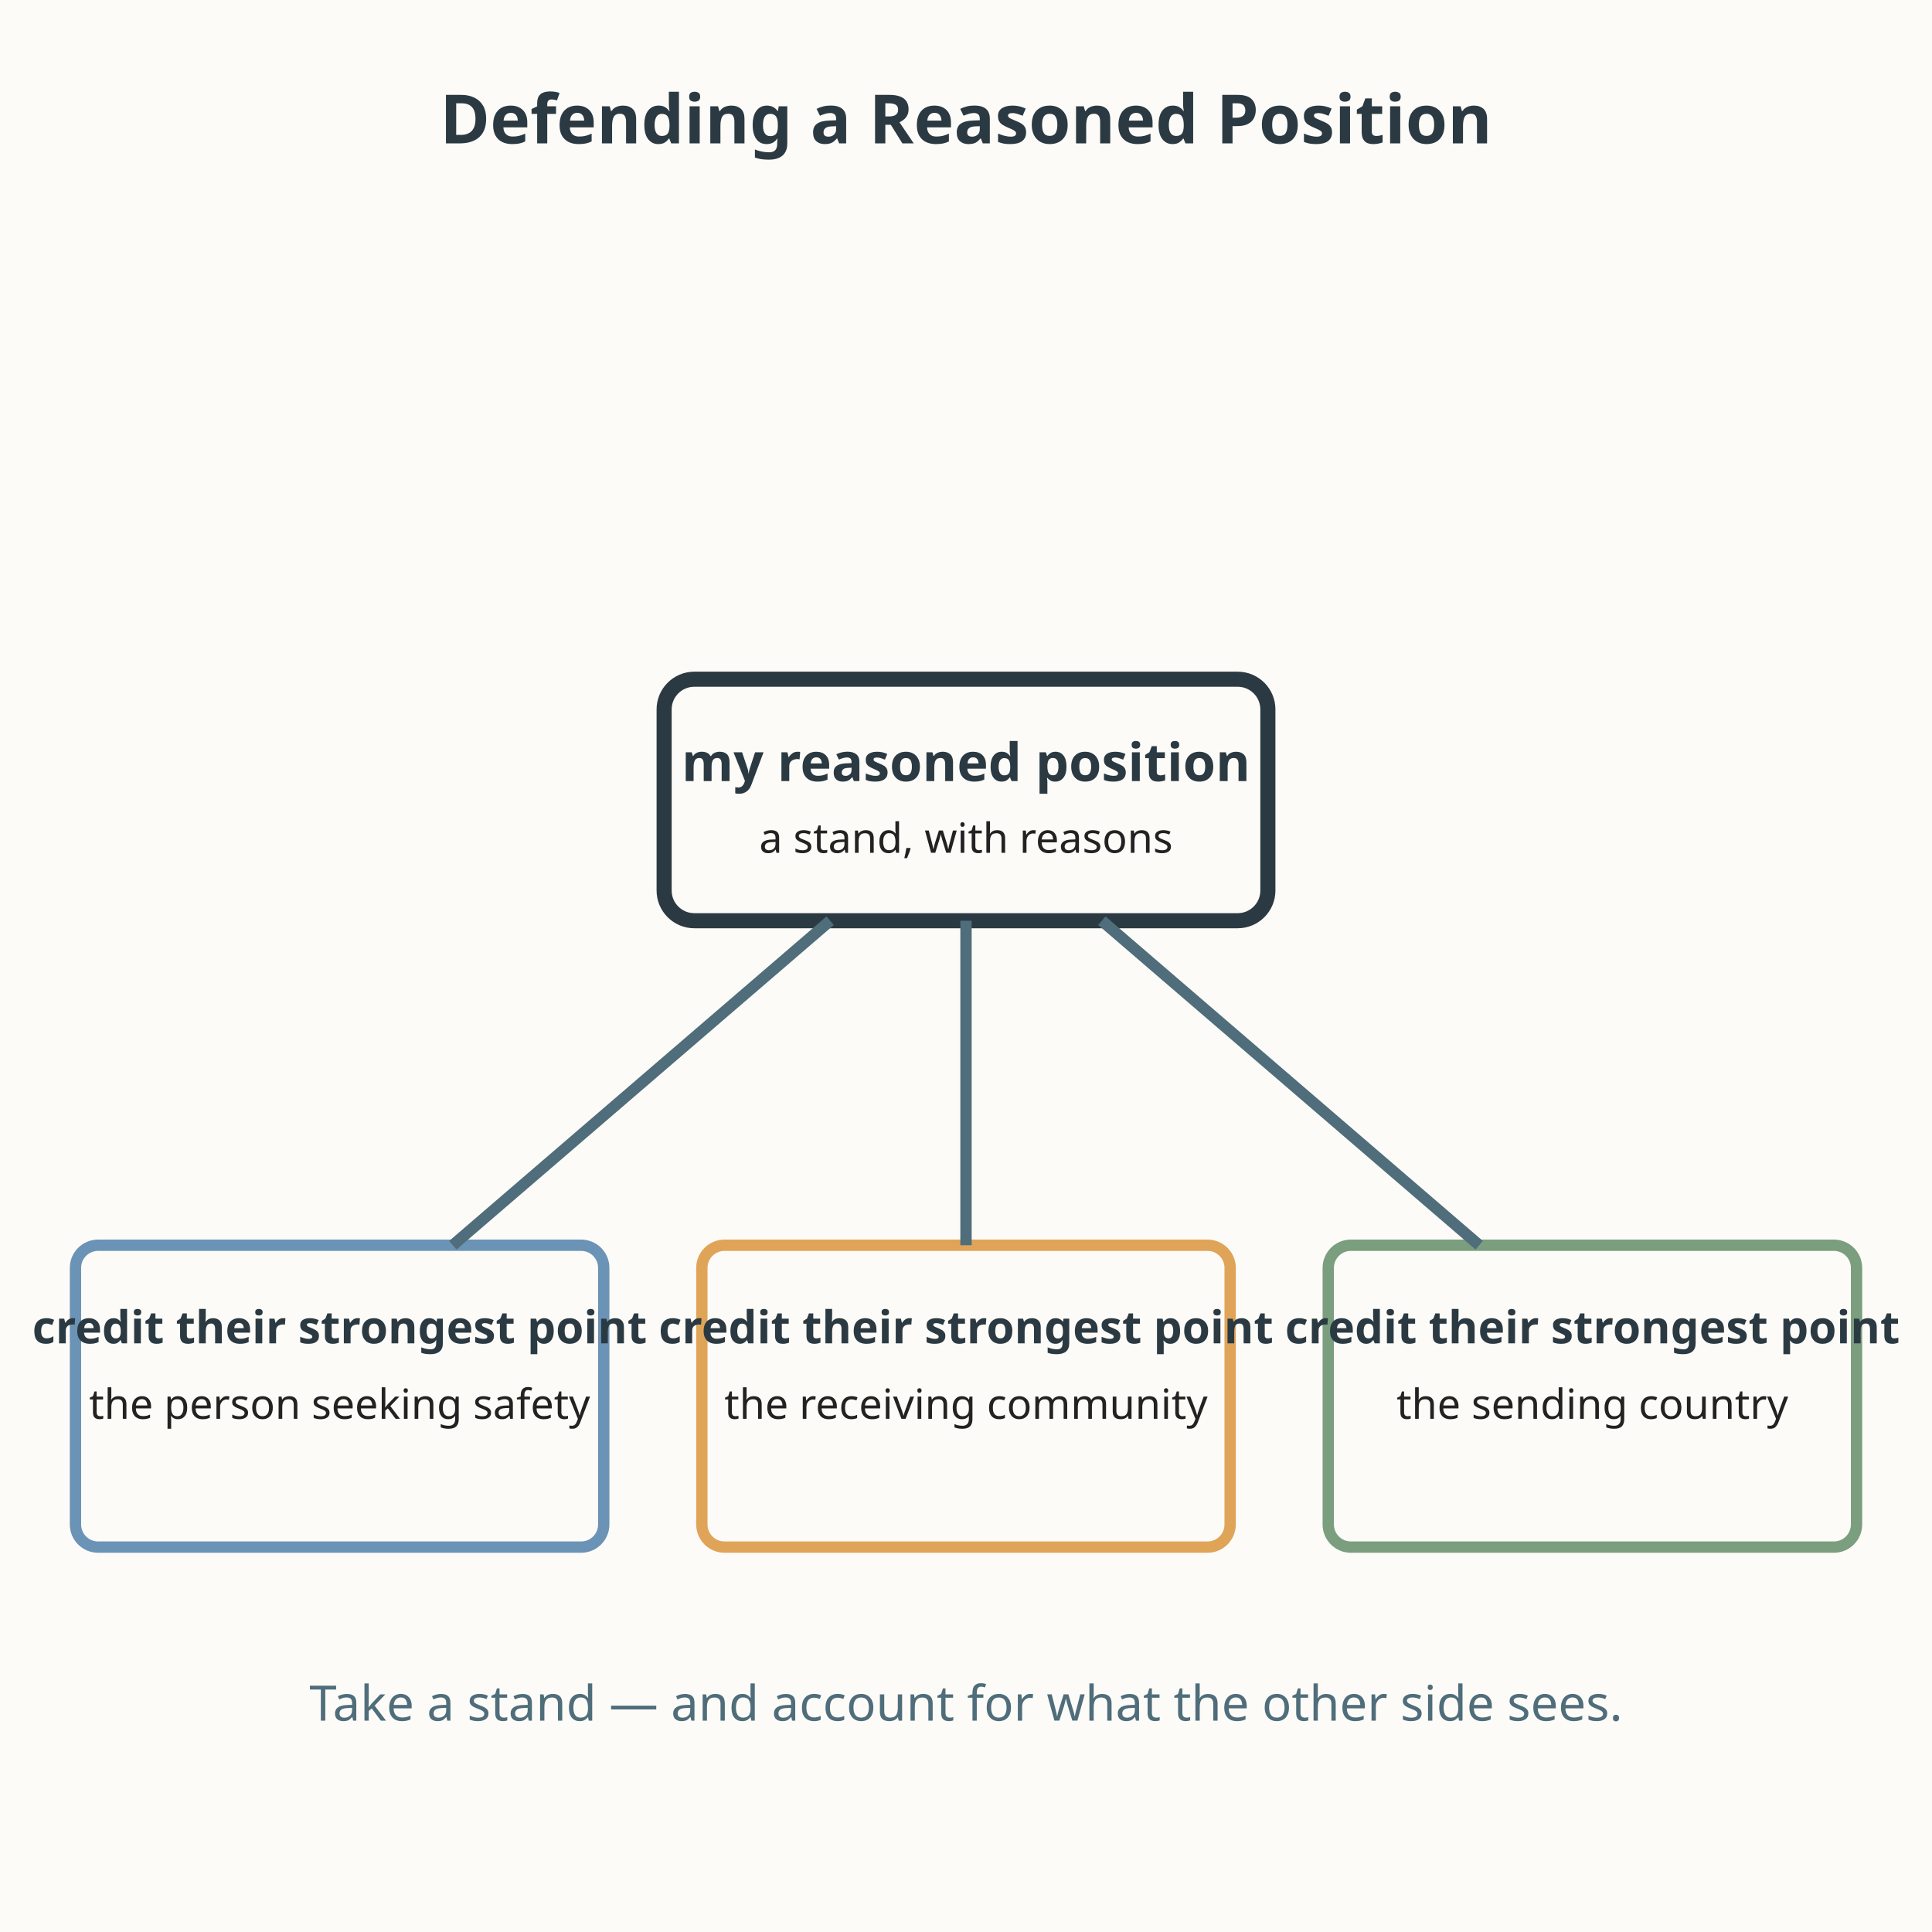
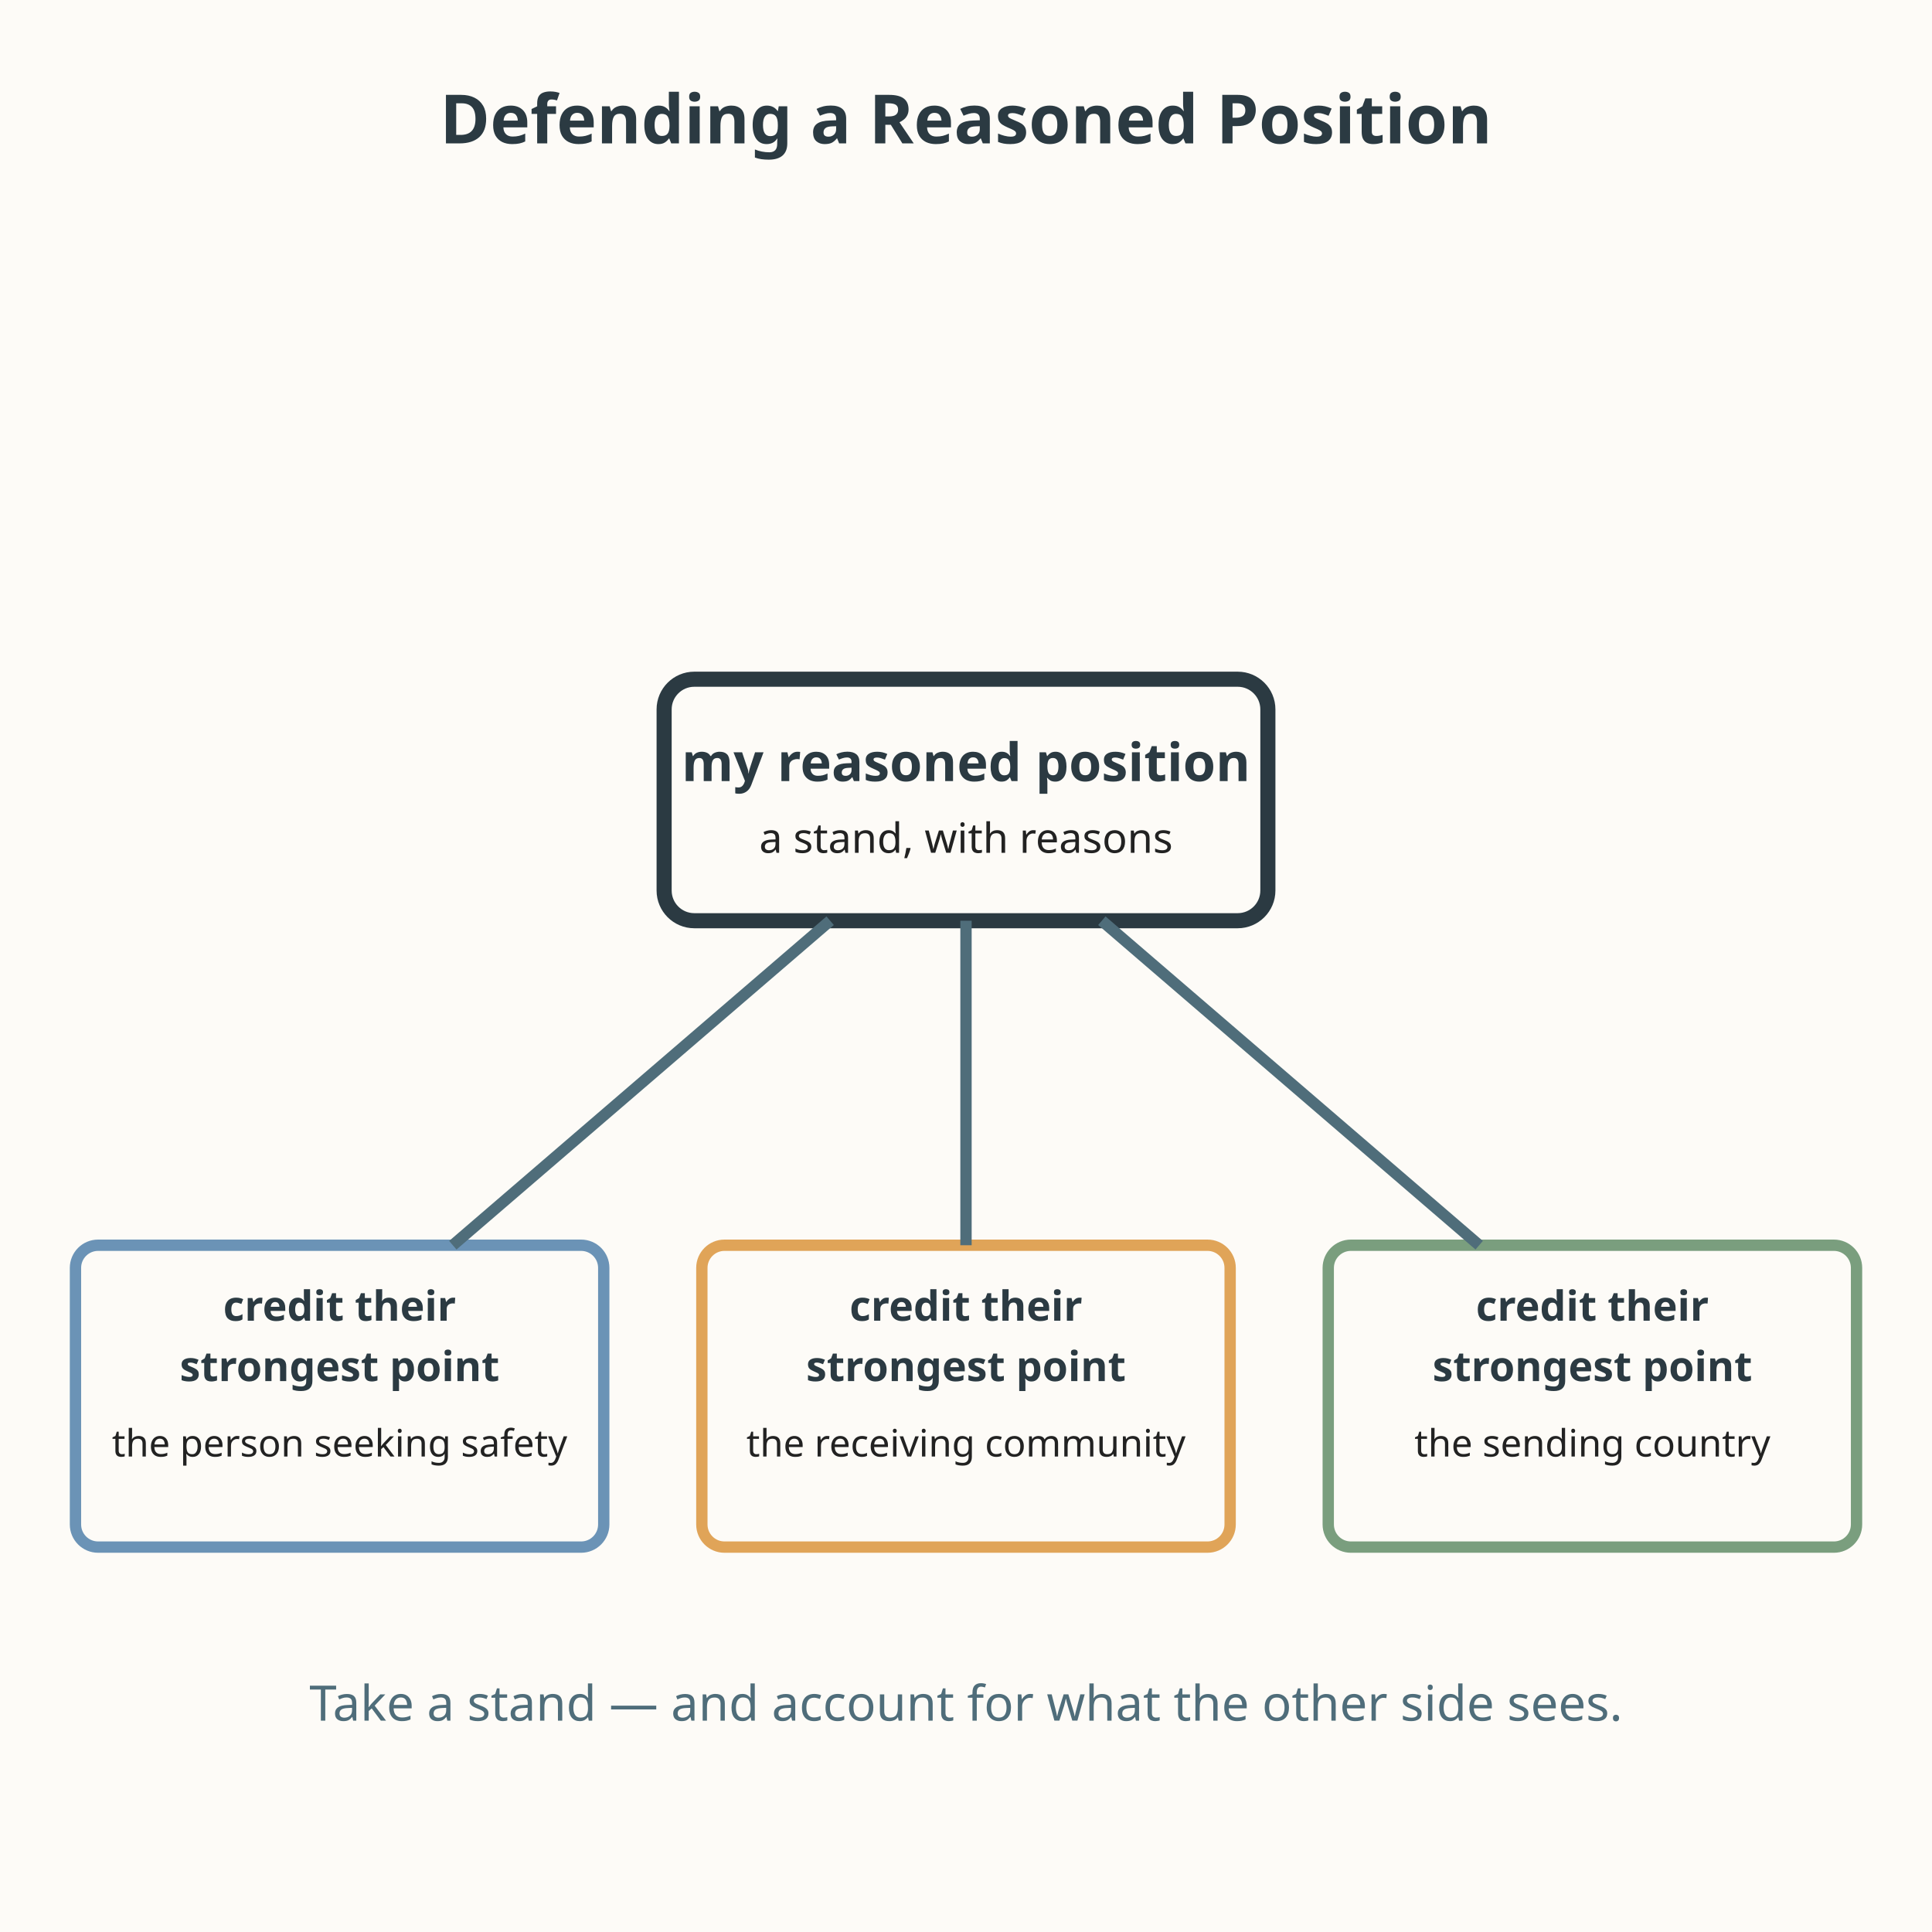
<svg xmlns="http://www.w3.org/2000/svg" viewBox="0 0 512 512" role="img" aria-labelledby="title-L-12-010-06-defending-a-reasoned-position-across-perspectives desc-L-12-010-06-defending-a-reasoned-position-across-perspectives">
  <rect width="512" height="512" fill="#fdfbf7" />
  <text x="256" y="38" text-anchor="middle" font-family="sans-serif" font-size="18" fill="#2b3a42" font-weight="bold">Defending a Reasoned Position</text>
  <rect x="176" y="180" width="160" height="64" rx="8" fill="none" stroke="#2b3a42" stroke-width="4" />
  <text x="256" y="207" text-anchor="middle" font-family="sans-serif" font-size="14" fill="#2b3a42" font-weight="bold">my reasoned position</text>
  <text x="256" y="226" text-anchor="middle" font-family="sans-serif" font-size="11" fill="#222222">a stand, with reasons</text>
  <rect x="20" y="330" width="140" height="80" rx="6" fill="none" stroke="#6b93b6" stroke-width="3" />
-   <text x="90" y="356" text-anchor="middle" font-family="sans-serif" font-size="12" fill="#2b3a42" font-weight="bold">credit their strongest point</text>
-   <text x="90" y="376" text-anchor="middle" font-family="sans-serif" font-size="11" fill="#222222">the person seeking safety</text>
+   <text x="90" y="350" text-anchor="middle" font-family="sans-serif" font-size="11" fill="#2b3a42" font-weight="bold">credit their</text>
+   <text x="90" y="366" text-anchor="middle" font-family="sans-serif" font-size="11" fill="#2b3a42" font-weight="bold">strongest point</text>
+   <text x="90" y="386" text-anchor="middle" font-family="sans-serif" font-size="10" fill="#222222">the person seeking safety</text>
  <rect x="186" y="330" width="140" height="80" rx="6" fill="none" stroke="#e0a458" stroke-width="3" />
-   <text x="256" y="356" text-anchor="middle" font-family="sans-serif" font-size="12" fill="#2b3a42" font-weight="bold">credit their strongest point</text>
-   <text x="256" y="376" text-anchor="middle" font-family="sans-serif" font-size="11" fill="#222222">the receiving community</text>
+   <text x="256" y="350" text-anchor="middle" font-family="sans-serif" font-size="11" fill="#2b3a42" font-weight="bold">credit their</text>
+   <text x="256" y="366" text-anchor="middle" font-family="sans-serif" font-size="11" fill="#2b3a42" font-weight="bold">strongest point</text>
+   <text x="256" y="386" text-anchor="middle" font-family="sans-serif" font-size="10" fill="#222222">the receiving community</text>
  <rect x="352" y="330" width="140" height="80" rx="6" fill="none" stroke="#7a9e7e" stroke-width="3" />
-   <text x="422" y="356" text-anchor="middle" font-family="sans-serif" font-size="12" fill="#2b3a42" font-weight="bold">credit their strongest point</text>
-   <text x="422" y="376" text-anchor="middle" font-family="sans-serif" font-size="11" fill="#222222">the sending country</text>
+   <text x="422" y="350" text-anchor="middle" font-family="sans-serif" font-size="11" fill="#2b3a42" font-weight="bold">credit their</text>
+   <text x="422" y="366" text-anchor="middle" font-family="sans-serif" font-size="11" fill="#2b3a42" font-weight="bold">strongest point</text>
+   <text x="422" y="386" text-anchor="middle" font-family="sans-serif" font-size="10" fill="#222222">the sending country</text>
  <line x1="220" y1="244" x2="120" y2="330" stroke="#4f6d7a" stroke-width="3" />
  <line x1="256" y1="244" x2="256" y2="330" stroke="#4f6d7a" stroke-width="3" />
  <line x1="292" y1="244" x2="392" y2="330" stroke="#4f6d7a" stroke-width="3" />
  <text x="256" y="456" text-anchor="middle" font-family="sans-serif" font-size="13" fill="#4f6d7a">Take a stand — and account for what the other side sees.</text>
</svg>
